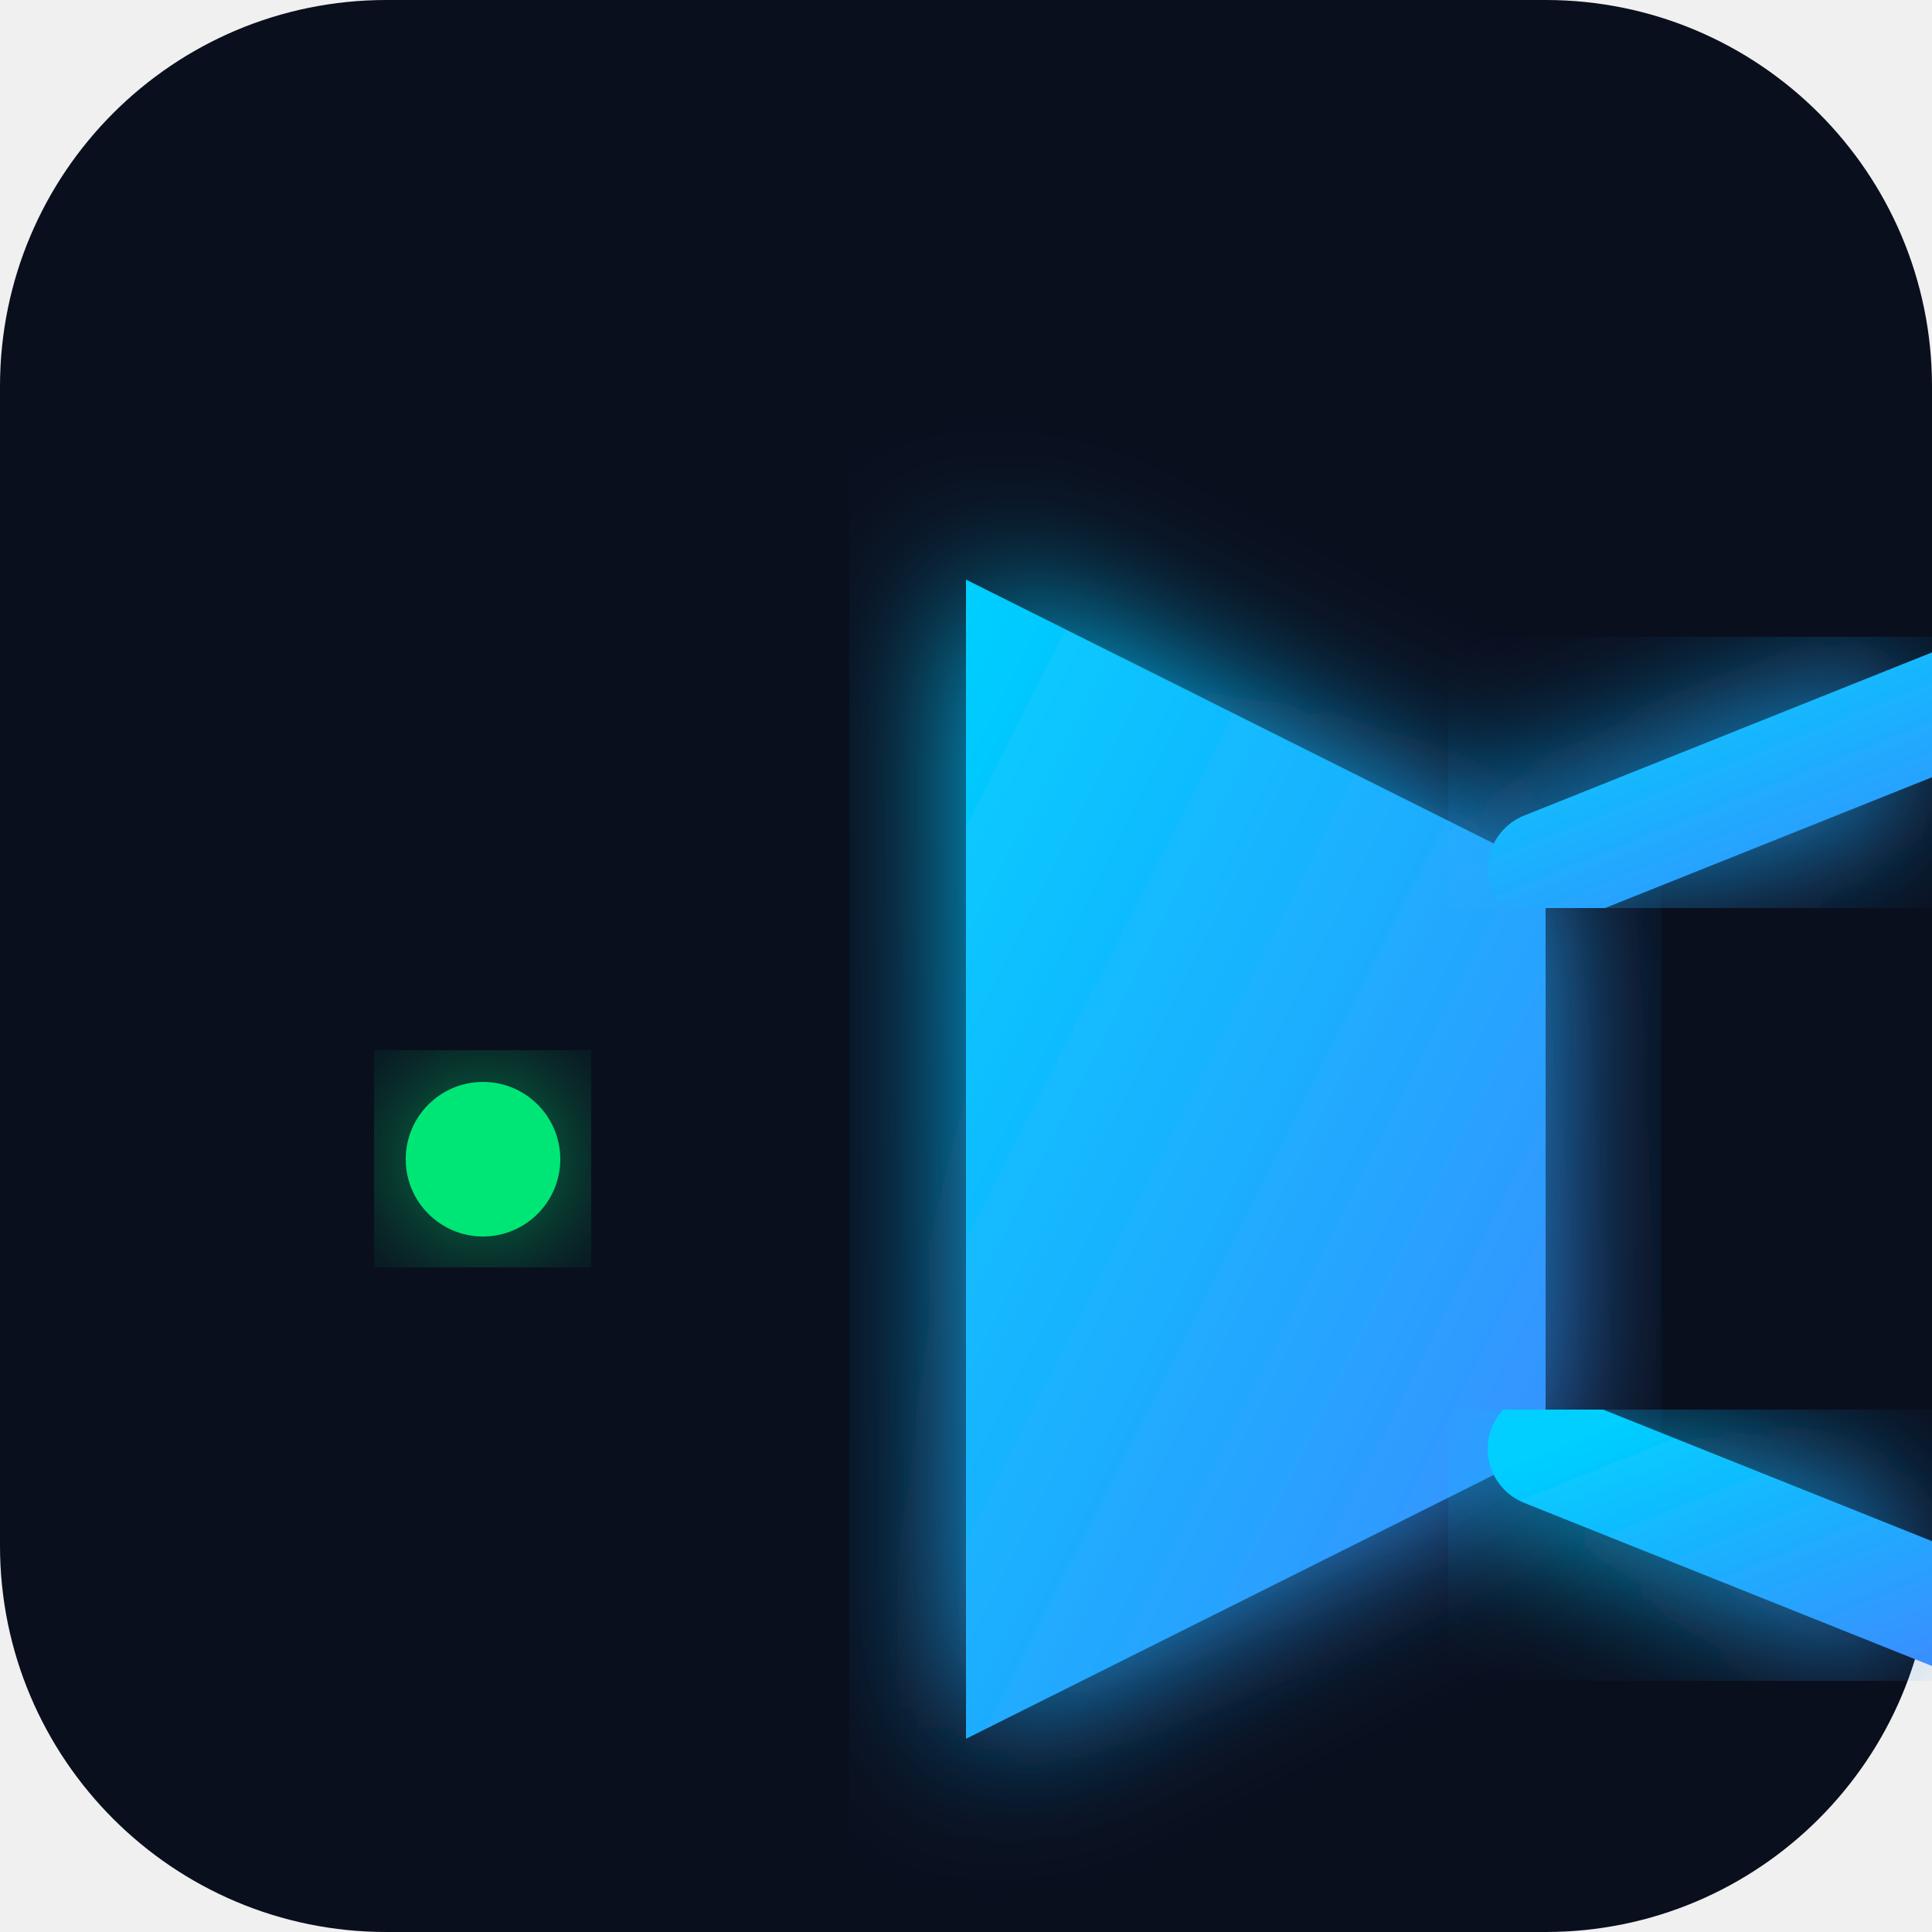
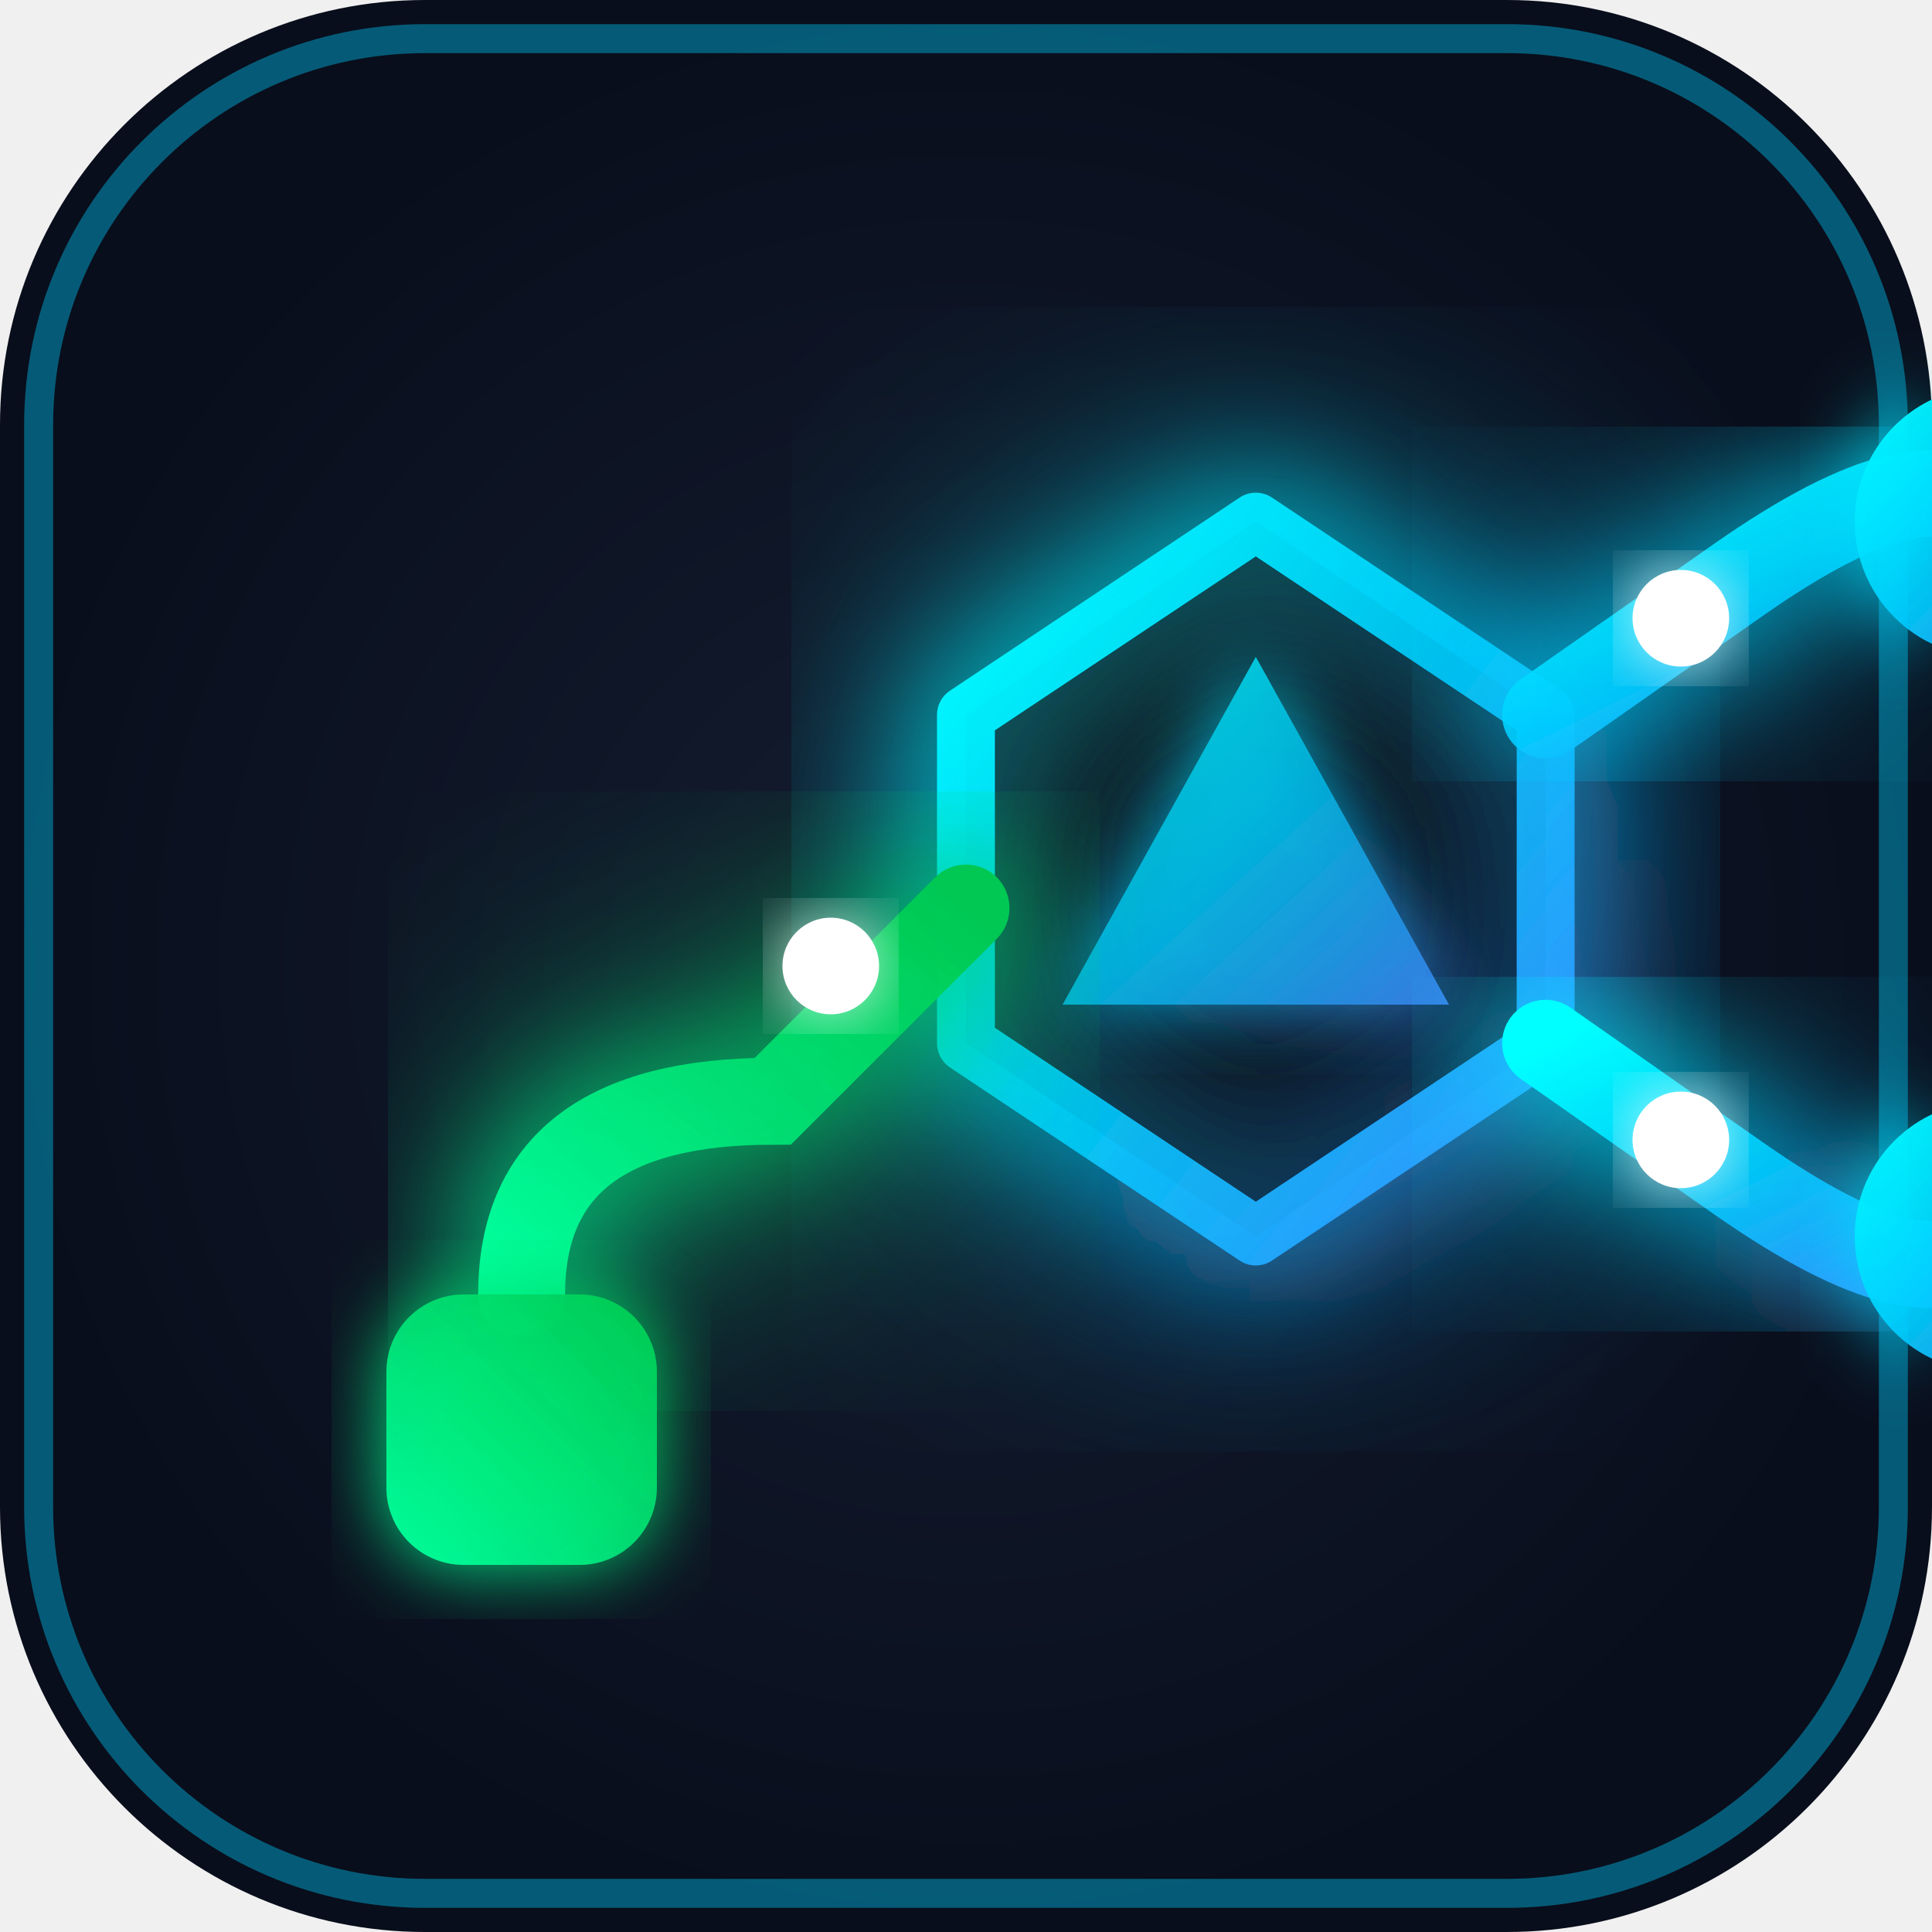
<svg xmlns="http://www.w3.org/2000/svg" viewBox="0 0 100 100" width="100%" height="100%">
  <defs>
+     <radialGradient id="bg-grad" cx="50%" cy="50%" r="50%">
+       <stop offset="0%" stop-color="#141d30" />
+       <stop offset="100%" stop-color="#090e1c" />
+     </radialGradient>
    <linearGradient id="cyan-glow" x1="0%" y1="0%" x2="100%" y2="100%">
-       <stop offset="0%" stop-color="#00cfff" stop-opacity="1" />
+       <stop offset="0%" stop-color="#00ffff" stop-opacity="1" />
+       <stop offset="50%" stop-color="#00cfff" stop-opacity="0.9" />
      <stop offset="100%" stop-color="#3d8bff" stop-opacity="1" />
    </linearGradient>
    <linearGradient id="green-glow" x1="0%" y1="100%" x2="100%" y2="0%">
-       <stop offset="0%" stop-color="#00e676" stop-opacity="1" />
+       <stop offset="0%" stop-color="#00ff9d" stop-opacity="1" />
+       <stop offset="50%" stop-color="#00e676" stop-opacity="0.9" />
      <stop offset="100%" stop-color="#00c853" stop-opacity="1" />
    </linearGradient>
-     <filter id="neon-glow" x="-20%" y="-20%" width="140%" height="140%">
-       <feGaussianBlur stdDeviation="4" result="blur" />
+     <filter id="neon-glow" x="-30%" y="-30%" width="160%" height="160%">
+       <feGaussianBlur stdDeviation="3.5" result="blur1" />
+       <feGaussianBlur stdDeviation="7" result="blur2" />
+       <feMerge>
+         <feMergeNode in="blur2" />
+         <feMergeNode in="blur1" />
+         <feMergeNode in="SourceGraphic" />
+       </feMerge>
+     </filter>
+     <filter id="soft-glow" x="-20%" y="-20%" width="140%" height="140%">
+       <feGaussianBlur stdDeviation="2" result="blur" />
      <feMerge>
        <feMergeNode in="blur" />
        <feMergeNode in="SourceGraphic" />
      </feMerge>
    </filter>
  </defs>
-   <rect width="100" height="100" rx="20" fill="#0a0f1e" />
-   <g transform="translate(15, 15)">
-     <path d="M 35 15 L 65 30 L 65 60 L 35 75 Z" fill="url(#cyan-glow)" filter="url(#neon-glow)" />
-     <path d="M 10 45 L 35 45" stroke="url(#green-glow)" stroke-width="6" stroke-linecap="round" filter="url(#neon-glow)" />
-     <circle cx="10" cy="45" r="4" fill="#00e676" filter="url(#neon-glow)" />
-     <path d="M 65 30 L 90 20" stroke="url(#cyan-glow)" stroke-width="6" stroke-linecap="round" filter="url(#neon-glow)" />
-     <circle cx="90" cy="20" r="4" fill="#00cfff" filter="url(#neon-glow)" />
-     <path d="M 65 60 L 90 70" stroke="url(#cyan-glow)" stroke-width="6" stroke-linecap="round" filter="url(#neon-glow)" />
-     <circle cx="90" cy="70" r="4" fill="#00cfff" filter="url(#neon-glow)" />
+   <rect width="100" height="100" rx="22" fill="url(#bg-grad)" />
+   <rect width="96" height="96" x="2" y="2" rx="20" fill="none" stroke="rgba(0, 207, 255, 0.4)" stroke-width="1.5" />
+   <g transform="translate(15, 12)">
+     <path d="M 35 25 L 50 15 L 65 25 L 65 42 L 50 52 L 35 42 Z" fill="rgba(10, 15, 30, 0.8)" stroke="url(#cyan-glow)" stroke-width="3" stroke-linejoin="round" filter="url(#neon-glow)" />
+     <path d="M 50 22 L 60 40 L 40 40 Z" fill="url(#cyan-glow)" filter="url(#soft-glow)" opacity="0.85" />
+     <path d="M 12 55 Q 12 45 25 45 L 35 35" fill="none" stroke="url(#green-glow)" stroke-width="4.5" stroke-linecap="round" filter="url(#neon-glow)" />
+     <rect x="5" y="55" width="14" height="14" rx="4" fill="url(#green-glow)" filter="url(#soft-glow)" />
+     <path d="M 65 25 L 75 18 Q 85 11 88 15" fill="none" stroke="url(#cyan-glow)" stroke-width="4.5" stroke-linecap="round" filter="url(#neon-glow)" />
+     <circle cx="88" cy="15" r="7" fill="url(#cyan-glow)" filter="url(#soft-glow)" />
+     <path d="M 65 42 L 75 49 Q 85 56 88 52" fill="none" stroke="url(#cyan-glow)" stroke-width="4.5" stroke-linecap="round" filter="url(#neon-glow)" />
+     <circle cx="88" cy="52" r="7" fill="url(#cyan-glow)" filter="url(#soft-glow)" />
+     <circle cx="28" cy="38" r="2.5" fill="#ffffff" filter="url(#soft-glow)" />
+     <circle cx="72" cy="20" r="2.5" fill="#ffffff" filter="url(#soft-glow)" />
+     <circle cx="72" cy="47" r="2.5" fill="#ffffff" filter="url(#soft-glow)" />
  </g>
</svg>
